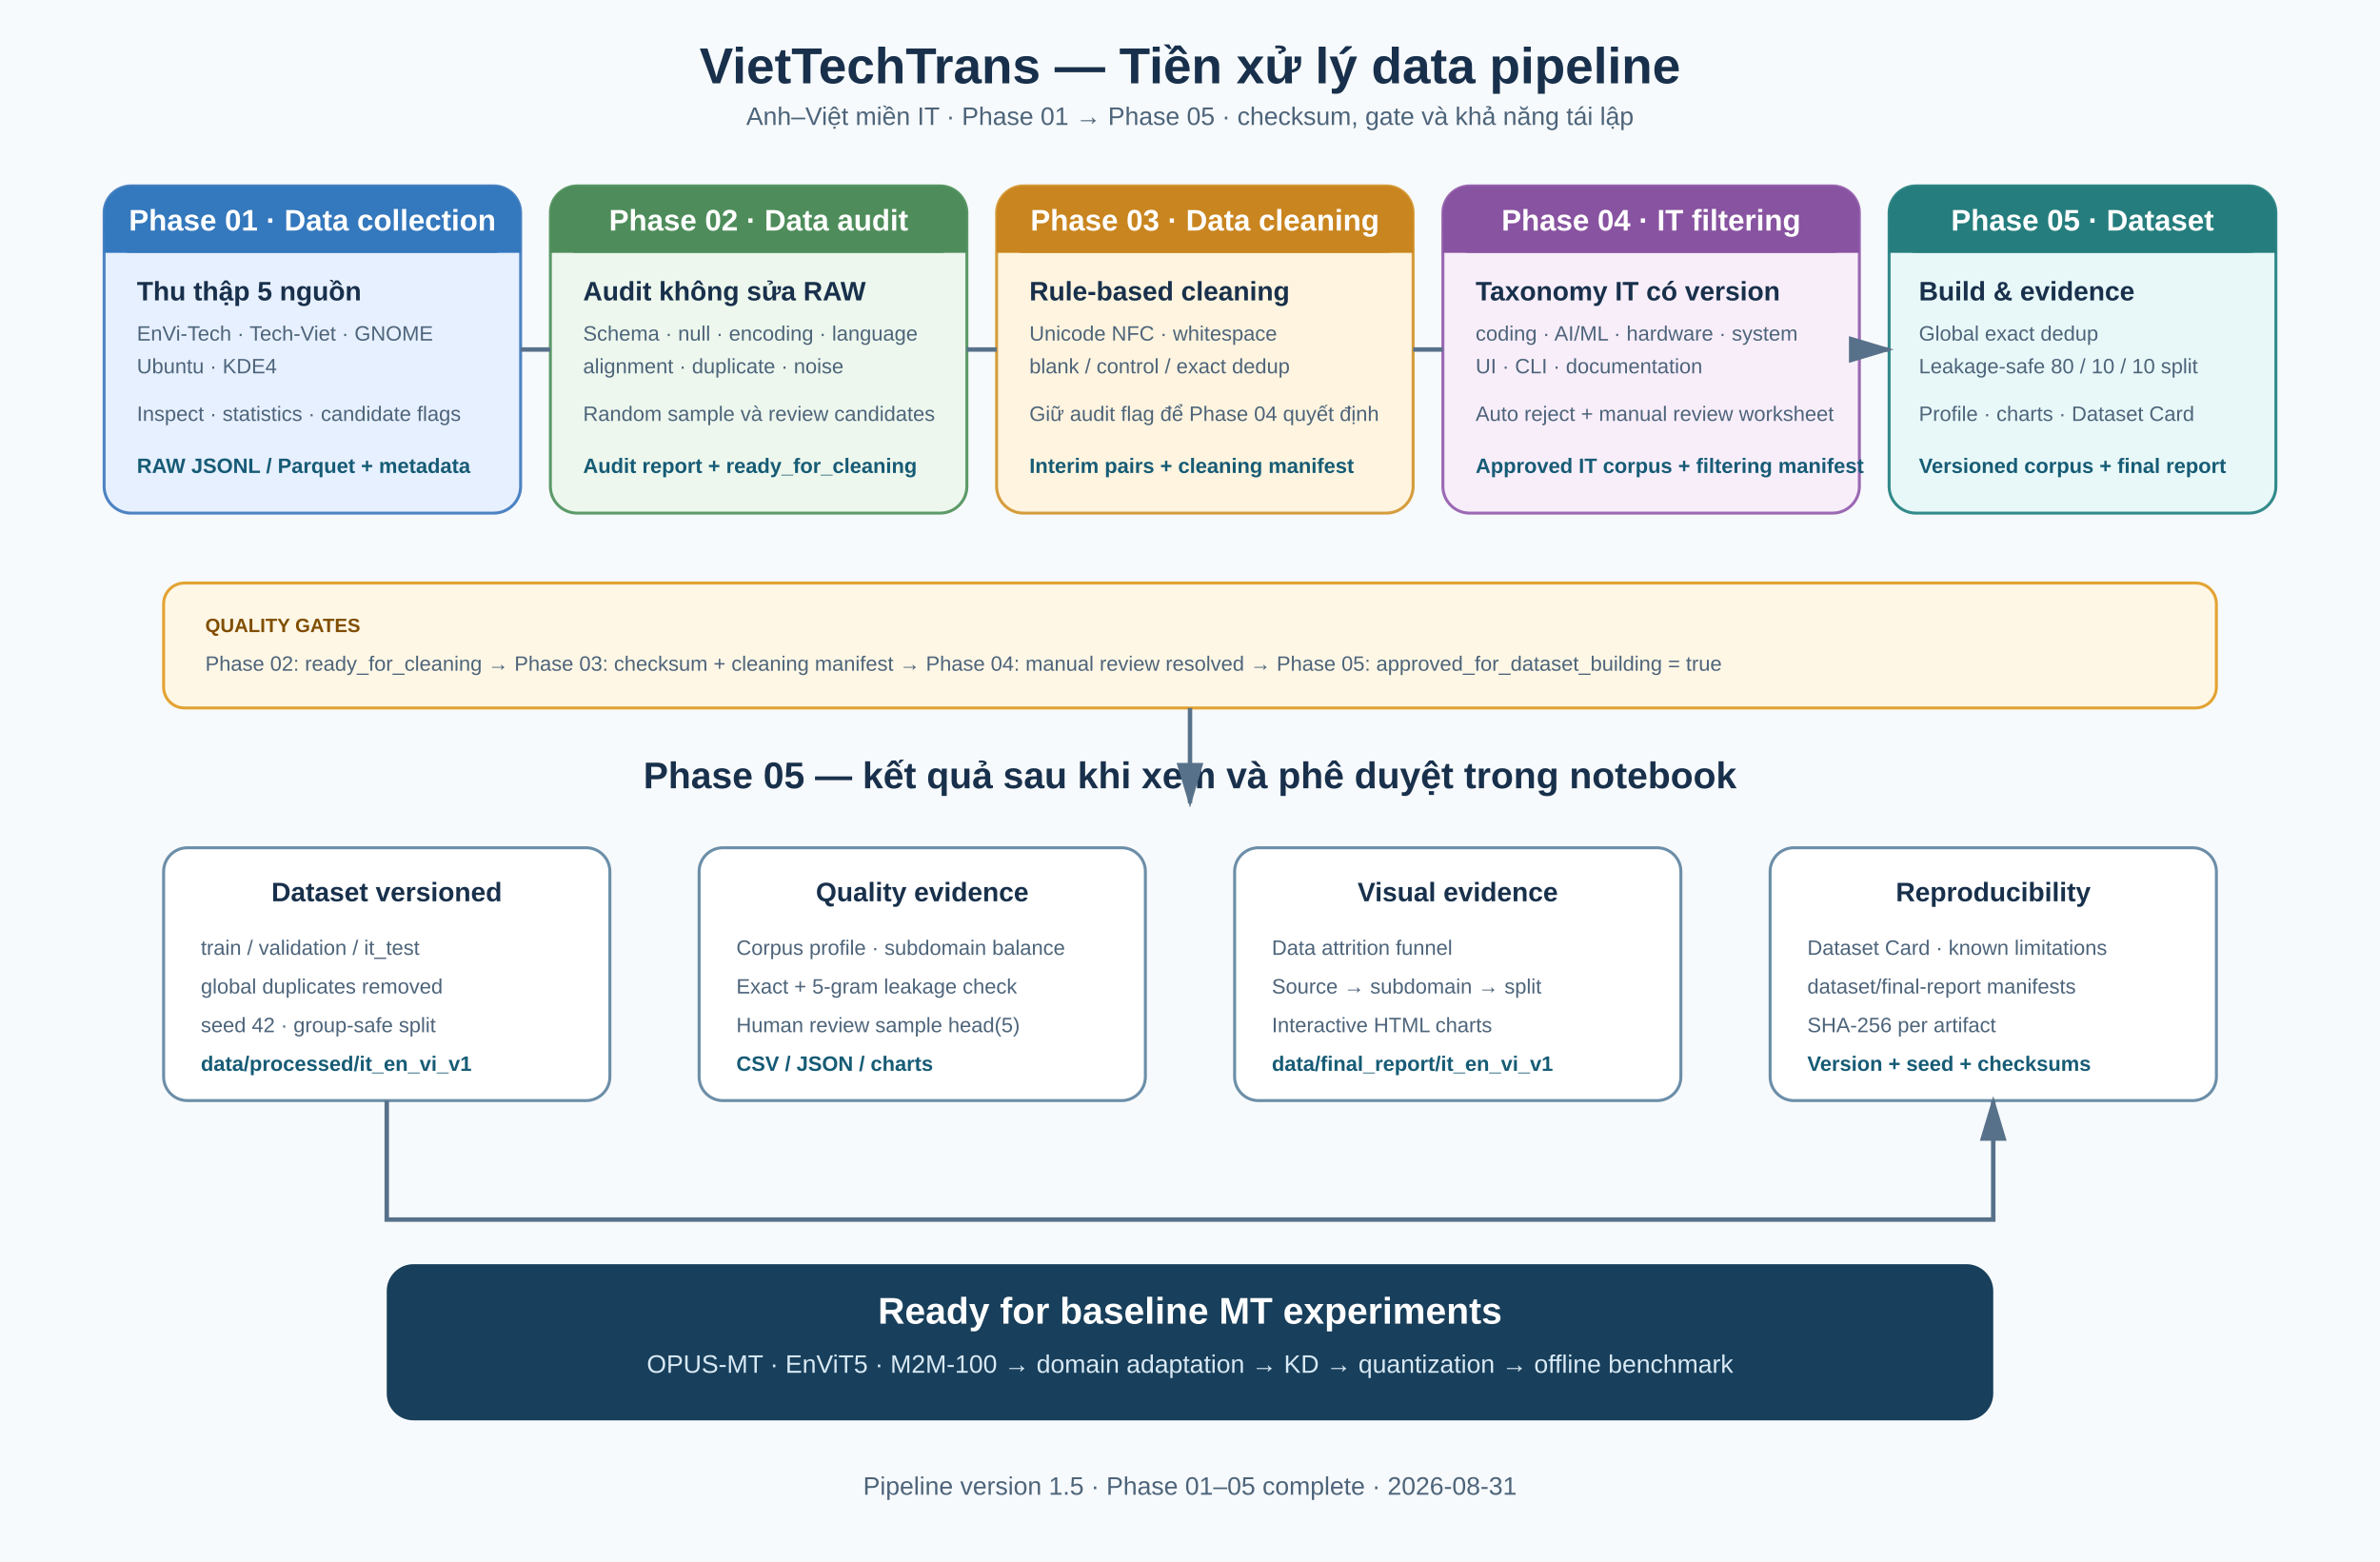
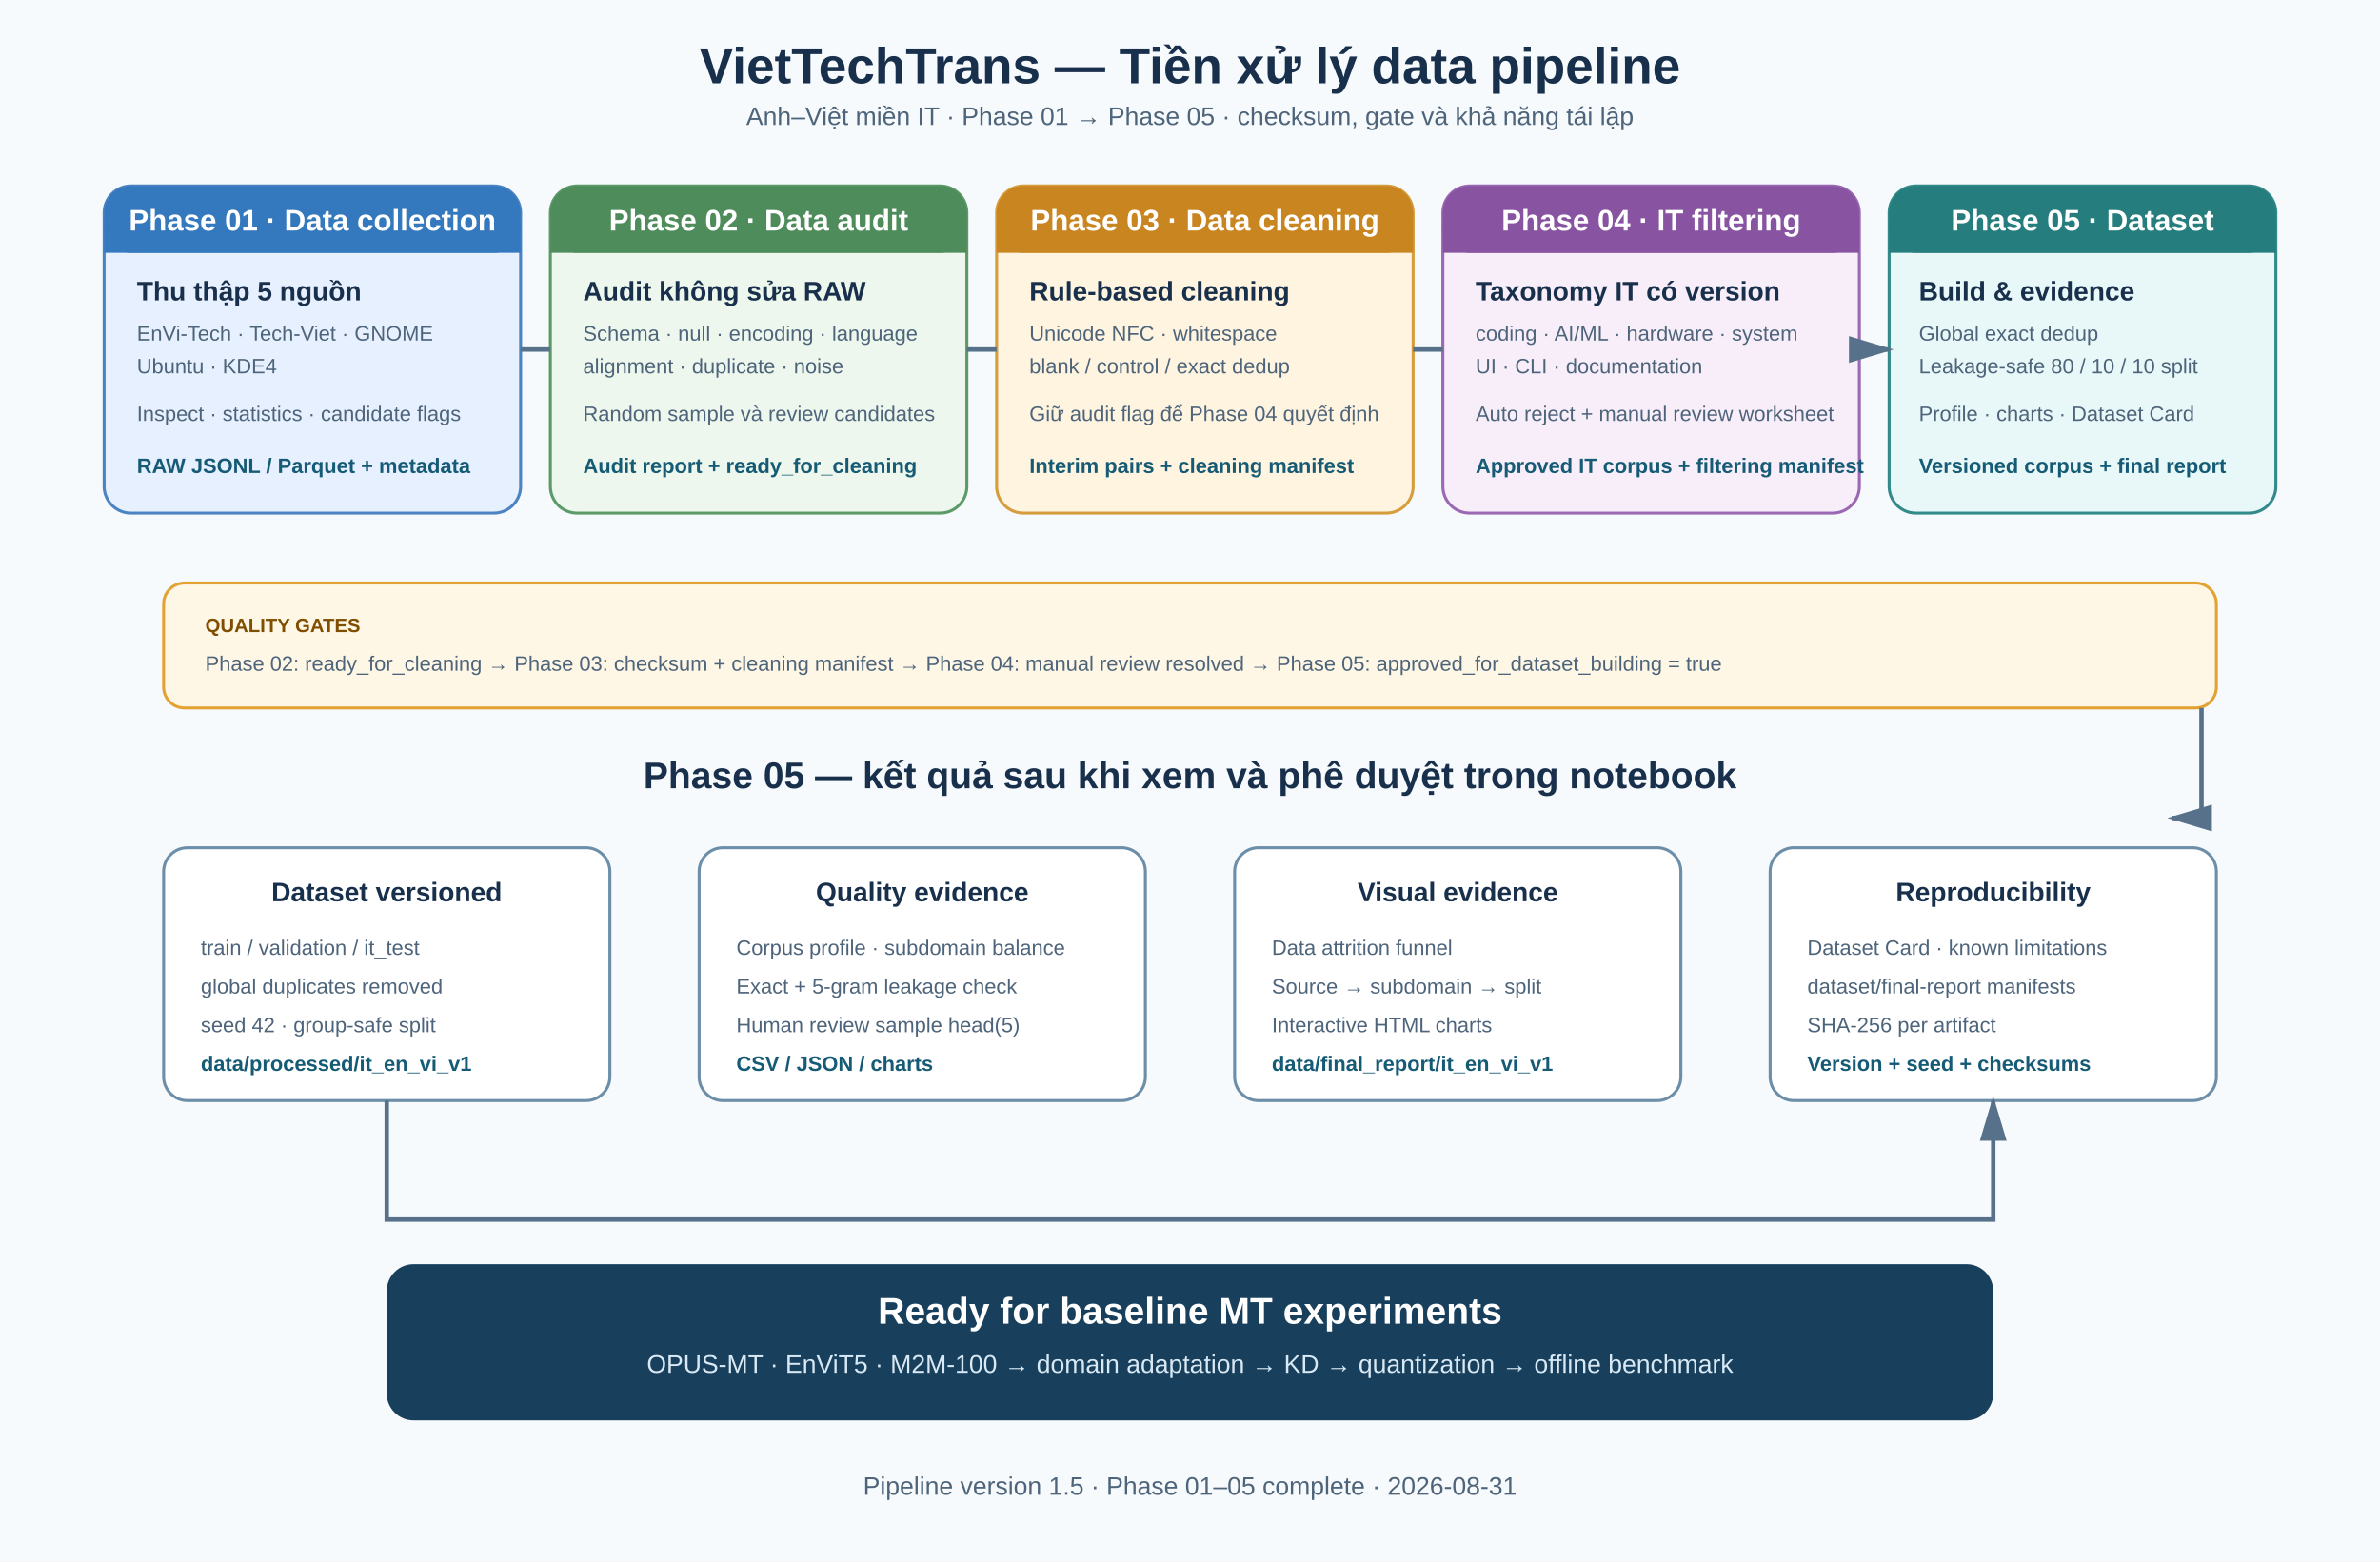
<svg xmlns="http://www.w3.org/2000/svg" width="1600" height="1050" viewBox="0 0 1600 1050" role="img" aria-labelledby="title desc">
  <defs>
    <style>
      text { font-family: Arial, sans-serif; fill: #18304b; }
      .title { font-size: 34px; font-weight: 700; }
      .subtitle { font-size: 17px; fill: #4d647a; }
      .phase { font-size: 20px; font-weight: 700; fill: white; }
      .step { font-size: 18px; font-weight: 700; }
      .detail { font-size: 14px; fill: #4d647a; }
      .artifact { font-size: 14px; fill: #165b75; font-weight: 700; }
      .gate { font-size: 13px; font-weight: 700; fill: #804e00; }
    </style>
    <marker id="arrow" markerWidth="10" markerHeight="10" refX="9" refY="3" orient="auto">
      <path d="M0,0 L10,3 L0,6 Z" fill="#58718a" />
    </marker>
  </defs>
  <rect width="1600" height="1050" fill="#f7fafc" />
  <text x="800" y="56" text-anchor="middle" class="title">VietTechTrans — Tiền xử lý data pipeline</text>
  <text x="800" y="84" text-anchor="middle" class="subtitle">Anh–Việt miền IT · Phase 01 → Phase 05 · checksum, gate và khả năng tái lập</text>
  <g transform="translate(70,125)">
    <rect width="280" height="220" rx="18" fill="#e7f0ff" stroke="#4c83c3" stroke-width="2" />
    <rect width="280" height="45" rx="18" fill="#3478bd" />
    <rect y="26" width="280" height="19" fill="#3478bd" />
    <text x="140" y="30" text-anchor="middle" class="phase">Phase 01 · Data collection</text>
    <text x="22" y="77" class="step">Thu thập 5 nguồn</text>
    <text x="22" y="104" class="detail">EnVi-Tech · Tech-Viet · GNOME</text>
    <text x="22" y="126" class="detail">Ubuntu · KDE4</text>
    <text x="22" y="158" class="detail">Inspect · statistics · candidate flags</text>
    <text x="22" y="193" class="artifact">RAW JSONL / Parquet + metadata</text>
  </g>
  <g transform="translate(370,125)">
    <rect width="280" height="220" rx="18" fill="#edf7ed" stroke="#5c9a68" stroke-width="2" />
    <rect width="280" height="45" rx="18" fill="#4e8d5b" />
    <rect y="26" width="280" height="19" fill="#4e8d5b" />
    <text x="140" y="30" text-anchor="middle" class="phase">Phase 02 · Data audit</text>
    <text x="22" y="77" class="step">Audit không sửa RAW</text>
    <text x="22" y="104" class="detail">Schema · null · encoding · language</text>
    <text x="22" y="126" class="detail">alignment · duplicate · noise</text>
    <text x="22" y="158" class="detail">Random sample và review candidates</text>
    <text x="22" y="193" class="artifact">Audit report + ready_for_cleaning</text>
  </g>
  <g transform="translate(670,125)">
    <rect width="280" height="220" rx="18" fill="#fff4df" stroke="#d69d3d" stroke-width="2" />
    <rect width="280" height="45" rx="18" fill="#c9851f" />
    <rect y="26" width="280" height="19" fill="#c9851f" />
    <text x="140" y="30" text-anchor="middle" class="phase">Phase 03 · Data cleaning</text>
    <text x="22" y="77" class="step">Rule-based cleaning</text>
    <text x="22" y="104" class="detail">Unicode NFC · whitespace</text>
    <text x="22" y="126" class="detail">blank / control / exact dedup</text>
    <text x="22" y="158" class="detail">Giữ audit flag để Phase 04 quyết định</text>
    <text x="22" y="193" class="artifact">Interim pairs + cleaning manifest</text>
  </g>
  <g transform="translate(970,125)">
    <rect width="280" height="220" rx="18" fill="#f8eefa" stroke="#9b69b3" stroke-width="2" />
    <rect width="280" height="45" rx="18" fill="#8853a0" />
    <rect y="26" width="280" height="19" fill="#8853a0" />
    <text x="140" y="30" text-anchor="middle" class="phase">Phase 04 · IT filtering</text>
    <text x="22" y="77" class="step">Taxonomy IT có version</text>
    <text x="22" y="104" class="detail">coding · AI/ML · hardware · system</text>
    <text x="22" y="126" class="detail">UI · CLI · documentation</text>
    <text x="22" y="158" class="detail">Auto reject + manual review worksheet</text>
    <text x="22" y="193" class="artifact">Approved IT corpus + filtering manifest</text>
  </g>
  <g transform="translate(1270,125)">
    <rect width="260" height="220" rx="18" fill="#e8f8f8" stroke="#328a8a" stroke-width="2" />
    <rect width="260" height="45" rx="18" fill="#257d7d" />
    <rect y="26" width="260" height="19" fill="#257d7d" />
    <text x="130" y="30" text-anchor="middle" class="phase">Phase 05 · Dataset</text>
    <text x="20" y="77" class="step">Build &amp; evidence</text>
    <text x="20" y="104" class="detail">Global exact dedup</text>
    <text x="20" y="126" class="detail">Leakage-safe 80 / 10 / 10 split</text>
    <text x="20" y="158" class="detail">Profile · charts · Dataset Card</text>
    <text x="20" y="193" class="artifact">Versioned corpus + final report</text>
  </g>
  <path d="M350 235 H370 M650 235 H670 M950 235 H970 M1250 235 H1270" stroke="#58718a" stroke-width="3" marker-end="url(#arrow)" fill="none" />
  <g transform="translate(110,392)">
    <rect width="1380" height="84" rx="14" fill="#fff7e6" stroke="#e3a333" stroke-width="2" />
    <text x="28" y="33" class="gate">QUALITY GATES</text>
    <text x="28" y="59" class="detail">Phase 02: ready_for_cleaning → Phase 03: checksum + cleaning manifest → Phase 04: manual review resolved → Phase 05: approved_for_dataset_building = true</text>
  </g>
  <text x="800" y="530" text-anchor="middle" class="title" style="font-size:25px">Phase 05 — kết quả sau khi xem và phê duyệt trong notebook</text>
  <g transform="translate(110,570)">
    <rect width="300" height="170" rx="16" fill="#ffffff" stroke="#6c8ea8" stroke-width="2" />
    <text x="150" y="36" text-anchor="middle" class="step">Dataset versioned</text>
    <text x="25" y="72" class="detail">train / validation / it_test</text>
    <text x="25" y="98" class="detail">global duplicates removed</text>
    <text x="25" y="124" class="detail">seed 42 · group-safe split</text>
    <text x="25" y="150" class="artifact">data/processed/it_en_vi_v1</text>
  </g>
  <g transform="translate(470,570)">
    <rect width="300" height="170" rx="16" fill="#ffffff" stroke="#6c8ea8" stroke-width="2" />
    <text x="150" y="36" text-anchor="middle" class="step">Quality evidence</text>
    <text x="25" y="72" class="detail">Corpus profile · subdomain balance</text>
    <text x="25" y="98" class="detail">Exact + 5-gram leakage check</text>
    <text x="25" y="124" class="detail">Human review sample head(5)</text>
    <text x="25" y="150" class="artifact">CSV / JSON / charts</text>
  </g>
  <g transform="translate(830,570)">
    <rect width="300" height="170" rx="16" fill="#ffffff" stroke="#6c8ea8" stroke-width="2" />
    <text x="150" y="36" text-anchor="middle" class="step">Visual evidence</text>
    <text x="25" y="72" class="detail">Data attrition funnel</text>
    <text x="25" y="98" class="detail">Source → subdomain → split</text>
    <text x="25" y="124" class="detail">Interactive HTML charts</text>
    <text x="25" y="150" class="artifact">data/final_report/it_en_vi_v1</text>
  </g>
  <g transform="translate(1190,570)">
    <rect width="300" height="170" rx="16" fill="#ffffff" stroke="#6c8ea8" stroke-width="2" />
    <text x="150" y="36" text-anchor="middle" class="step">Reproducibility</text>
    <text x="25" y="72" class="detail">Dataset Card · known limitations</text>
    <text x="25" y="98" class="detail">dataset/final-report manifests</text>
    <text x="25" y="124" class="detail">SHA-256 per artifact</text>
    <text x="25" y="150" class="artifact">Version + seed + checksums</text>
  </g>
-   <path d="M800 476 V540" stroke="#58718a" stroke-width="3" marker-end="url(#arrow)" />
+   <path d="M1480 476 V550 H1460" stroke="#58718a" stroke-width="3" marker-end="url(#arrow)" fill="none" />
  <path d="M260 740 V820 H1340 V740" stroke="#58718a" stroke-width="3" fill="none" marker-end="url(#arrow)" />
  <rect x="260" y="850" width="1080" height="105" rx="18" fill="#183f5b" />
  <text x="800" y="890" text-anchor="middle" style="font-family:Arial,sans-serif;font-size:25px;font-weight:700;fill:white">Ready for baseline MT experiments</text>
  <text x="800" y="923" text-anchor="middle" style="font-family:Arial,sans-serif;font-size:17px;fill:#d8e9f5">OPUS-MT · EnViT5 · M2M-100 → domain adaptation → KD → quantization → offline benchmark</text>
  <text x="800" y="1005" text-anchor="middle" class="subtitle">Pipeline version 1.5 · Phase 01–05 complete · 2026-08-31</text>
</svg>
